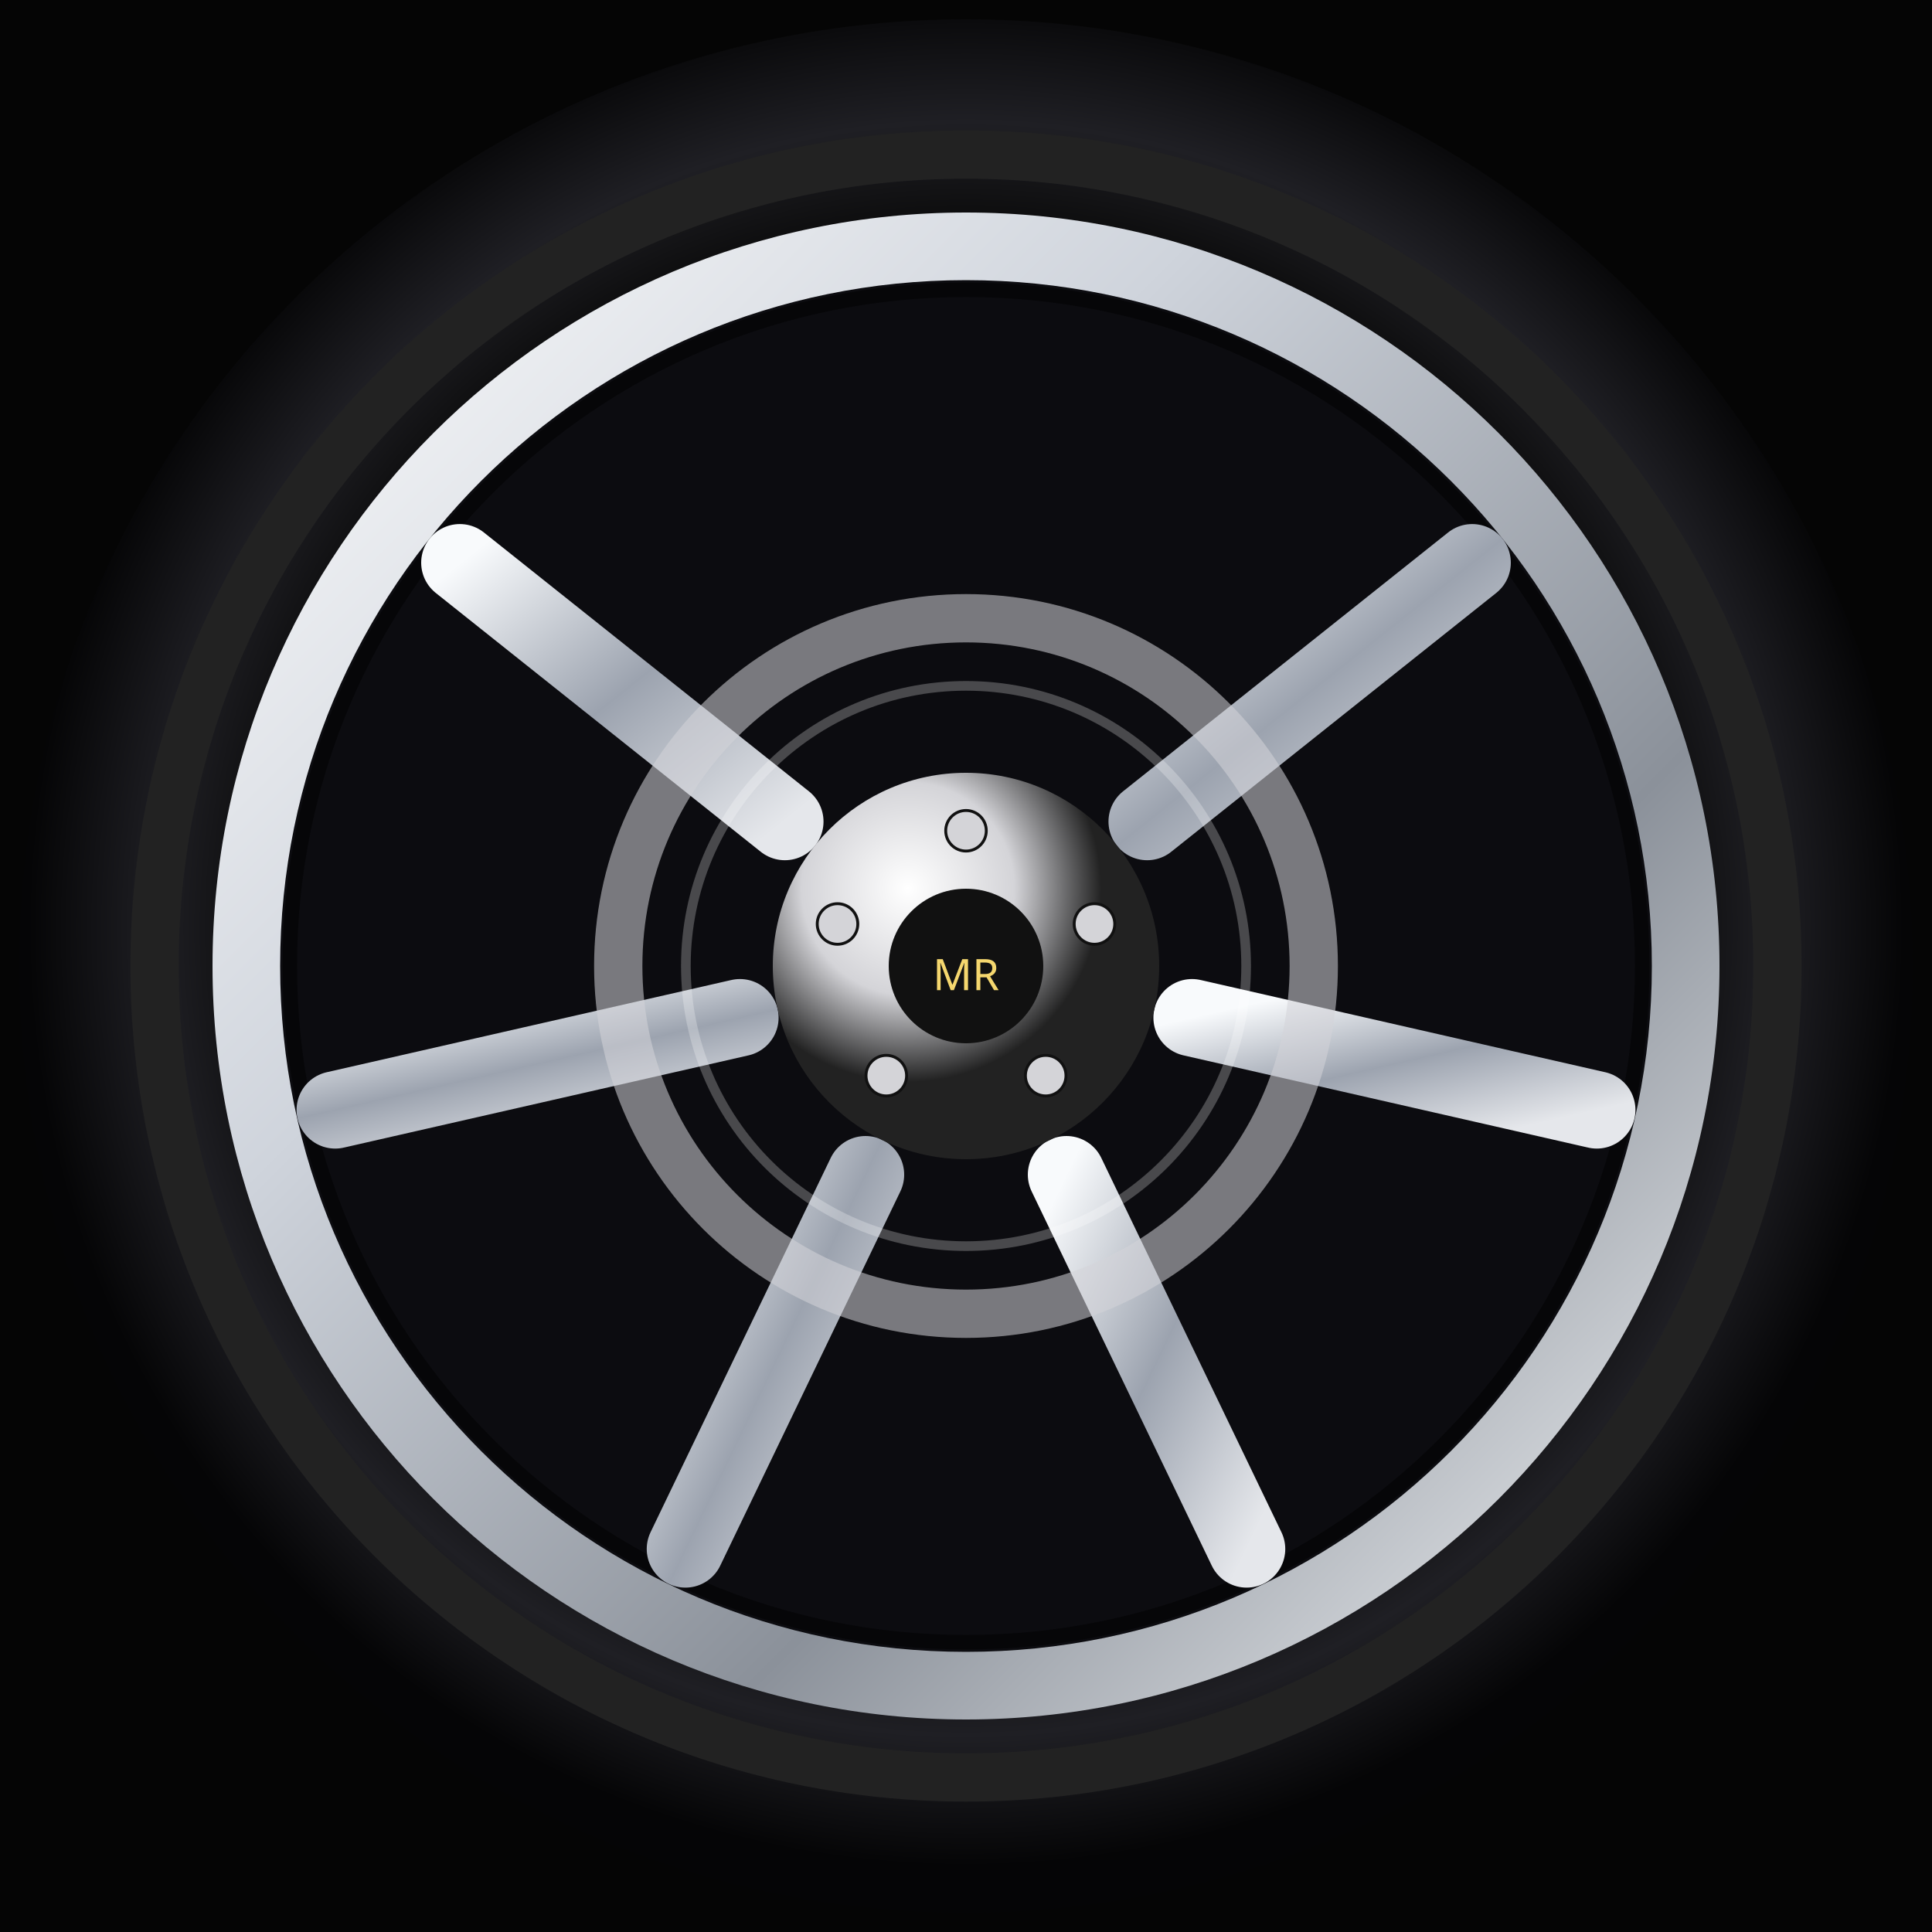
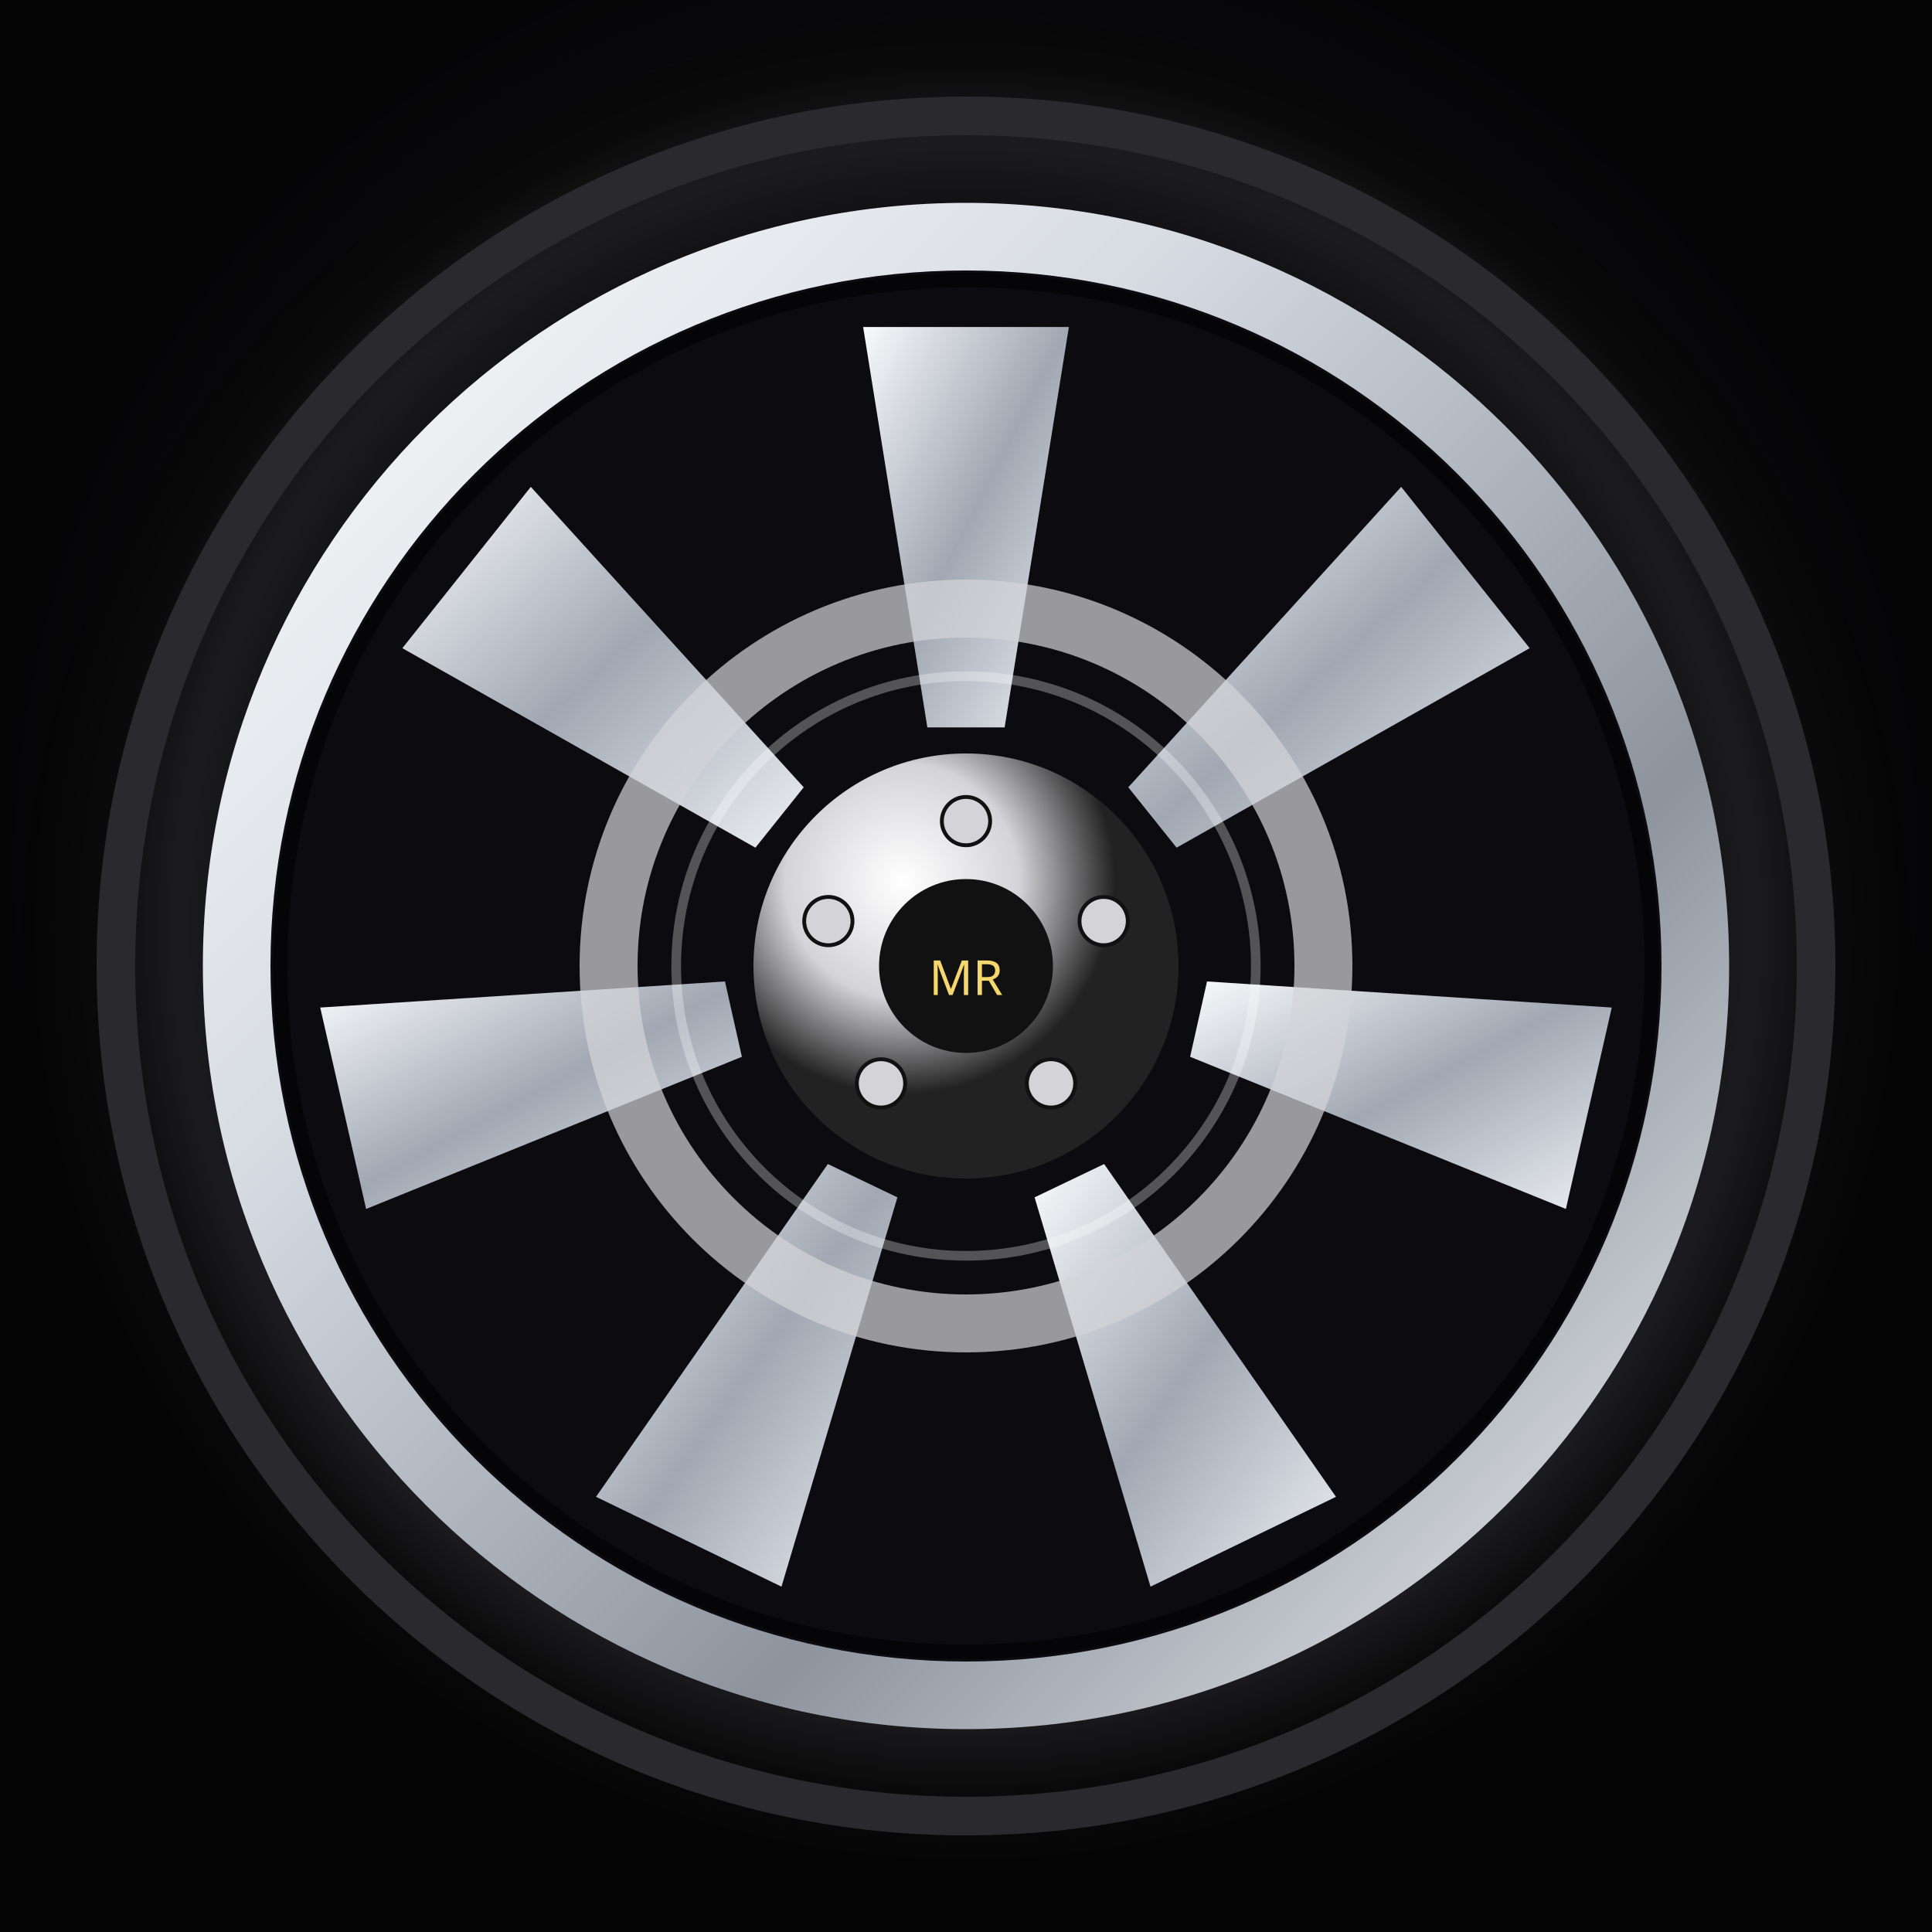
<svg xmlns="http://www.w3.org/2000/svg" viewBox="0 0 400 400" role="img" aria-label="Oaktown spinner chrome rim">
  <defs>
+     <radialGradient id="sp1-bg" cx="50%" cy="45%">
+       <stop offset="0%" stop-color="#1a1424" />
+       <stop offset="100%" stop-color="#050506" />
+     </radialGradient>
    <radialGradient id="sp1-tire" cx="50%" cy="48%">
-       <stop offset="74%" stop-color="#0a0a0a" />
-       <stop offset="86%" stop-color="#1f1f24" />
+       <stop offset="70%" stop-color="#070707" />
+       <stop offset="84%" stop-color="#1c1c20" />
+       <stop offset="92%" stop-color="#0a0a0a" />
      <stop offset="100%" stop-color="#050506" />
    </radialGradient>
    <linearGradient id="sp1-lip" x1="0" y1="0" x2="1" y2="1">
      <stop offset="0%" stop-color="#ffffff" />
-       <stop offset="33%" stop-color="#cfd4dc" />
-       <stop offset="67%" stop-color="#8b919a" />
+       <stop offset="33%" stop-color="#d7dce3" />
+       <stop offset="67%" stop-color="#8d949e" />
      <stop offset="100%" stop-color="#f8fafc" />
    </linearGradient>
    <linearGradient id="sp1-spk" x1="0" y1="0" x2="1" y2="1">
      <stop offset="0%" stop-color="#f8fafc" />
-       <stop offset="50%" stop-color="#9ca3af" />
-       <stop offset="100%" stop-color="#e5e7eb" />
+       <stop offset="50%" stop-color="#a1a8b3" />
+       <stop offset="100%" stop-color="#eceff3" />
    </linearGradient>
    <radialGradient id="sp1-cap" cx="35%" cy="30%">
      <stop offset="0%" stop-color="#ffffff" />
      <stop offset="55%" stop-color="#d4d4d8" />
      <stop offset="100%" stop-color="#222" />
    </radialGradient>
  </defs>
-   <rect width="400" height="400" fill="#050505" />
+   <rect width="400" height="400" fill="url(#sp1-bg)" />
  <circle cx="200" cy="200" r="196" fill="url(#sp1-tire)" />
-   <circle cx="200" cy="200" r="168" fill="none" stroke="#222" stroke-width="10" />
-   <circle cx="200" cy="200" r="156" fill="url(#sp1-lip)" />
-   <circle cx="200" cy="200" r="142" fill="#0c0c10" />
-   <circle cx="200" cy="200" r="140" fill="none" stroke="#000" stroke-width="3" opacity="0.5" />
-   <line x1="200.0" y1="152.0" x2="200.0" y2="66.0" stroke="url(#sp1-spk)" stroke-width="16" stroke-linecap="round" />
-   <line x1="237.5" y1="170.1" x2="304.8" y2="116.5" stroke="url(#sp1-spk)" stroke-width="16" stroke-linecap="round" />
-   <line x1="246.8" y1="210.7" x2="330.6" y2="229.8" stroke="url(#sp1-spk)" stroke-width="16" stroke-linecap="round" />
-   <line x1="220.8" y1="243.2" x2="258.1" y2="320.7" stroke="url(#sp1-spk)" stroke-width="16" stroke-linecap="round" />
-   <line x1="179.2" y1="243.2" x2="141.9" y2="320.7" stroke="url(#sp1-spk)" stroke-width="16" stroke-linecap="round" />
-   <line x1="153.2" y1="210.7" x2="69.4" y2="229.8" stroke="url(#sp1-spk)" stroke-width="16" stroke-linecap="round" />
-   <line x1="162.5" y1="170.1" x2="95.2" y2="116.5" stroke="url(#sp1-spk)" stroke-width="16" stroke-linecap="round" />
-   <circle cx="200" cy="200" r="72" fill="none" stroke="#d4d4d8" stroke-width="10" opacity="0.55" />
-   <circle cx="200" cy="200" r="58" fill="none" stroke="#fff" stroke-width="2" opacity="0.25" />
-   <circle cx="200" cy="200" r="40" fill="url(#sp1-cap)" />
-   <circle cx="200" cy="200" r="16" fill="#111" />
-   <text x="200" y="205" text-anchor="middle" font-family="Arial Black, sans-serif" font-size="9" fill="#f5d76e">MR</text>
-   <circle cx="200.0" cy="172.0" r="4.2" fill="#d4d4d8" stroke="#111" stroke-width="0.6" />
-   <circle cx="226.6" cy="191.3" r="4.2" fill="#d4d4d8" stroke="#111" stroke-width="0.6" />
-   <circle cx="216.5" cy="222.7" r="4.2" fill="#d4d4d8" stroke="#111" stroke-width="0.6" />
-   <circle cx="183.5" cy="222.7" r="4.2" fill="#d4d4d8" stroke="#111" stroke-width="0.6" />
-   <circle cx="173.4" cy="191.3" r="4.2" fill="#d4d4d8" stroke="#111" stroke-width="0.6" />
+   <circle cx="200" cy="200" r="176" fill="none" stroke="#2a2a2e" stroke-width="8" />
+   <circle cx="200" cy="200" r="158" fill="url(#sp1-lip)" />
+   <circle cx="200" cy="200" r="144" fill="#0b0b10" />
+   <circle cx="200" cy="200" r="142" fill="none" stroke="#000" stroke-width="3" opacity="0.55" />
+   <polygon points="192.0,150.6 208.0,150.6 221.3,67.7 178.7,67.7" fill="url(#sp1-spk)" />
+   <polygon points="233.6,163.0 243.6,175.5 316.7,134.2 290.1,100.8" fill="url(#sp1-spk)" />
+   <polygon points="249.9,203.2 246.4,218.8 324.2,250.3 333.7,208.6" fill="url(#sp1-spk)" />
+   <polygon points="228.6,241.0 214.2,247.9 238.2,328.5 276.6,309.9" fill="url(#sp1-spk)" />
+   <polygon points="185.8,247.9 171.4,241.0 123.4,309.9 161.8,328.5" fill="url(#sp1-spk)" />
+   <polygon points="153.6,218.8 150.1,203.2 66.3,208.6 75.8,250.3" fill="url(#sp1-spk)" />
+   <polygon points="156.4,175.5 166.4,163.0 109.9,100.8 83.3,134.2" fill="url(#sp1-spk)" />
+   <circle cx="200" cy="200" r="74" fill="none" stroke="#d4d4d8" stroke-width="12" opacity="0.7" />
+   <circle cx="200" cy="200" r="60" fill="none" stroke="#fff" stroke-width="2" opacity="0.3" />
+   <circle cx="200" cy="200" r="44" fill="url(#sp1-cap)" />
+   <circle cx="200" cy="200" r="18" fill="#111" />
+   <text x="200" y="206" text-anchor="middle" font-family="Arial Black, sans-serif" font-size="10" fill="#f5d76e">MR</text>
+   <circle cx="200.0" cy="170.0" r="5" fill="#d4d4d8" stroke="#111" stroke-width="0.8" />
+   <circle cx="228.5" cy="190.7" r="5" fill="#d4d4d8" stroke="#111" stroke-width="0.8" />
+   <circle cx="217.6" cy="224.3" r="5" fill="#d4d4d8" stroke="#111" stroke-width="0.8" />
+   <circle cx="182.4" cy="224.3" r="5" fill="#d4d4d8" stroke="#111" stroke-width="0.8" />
+   <circle cx="171.5" cy="190.7" r="5" fill="#d4d4d8" stroke="#111" stroke-width="0.8" />
</svg>
